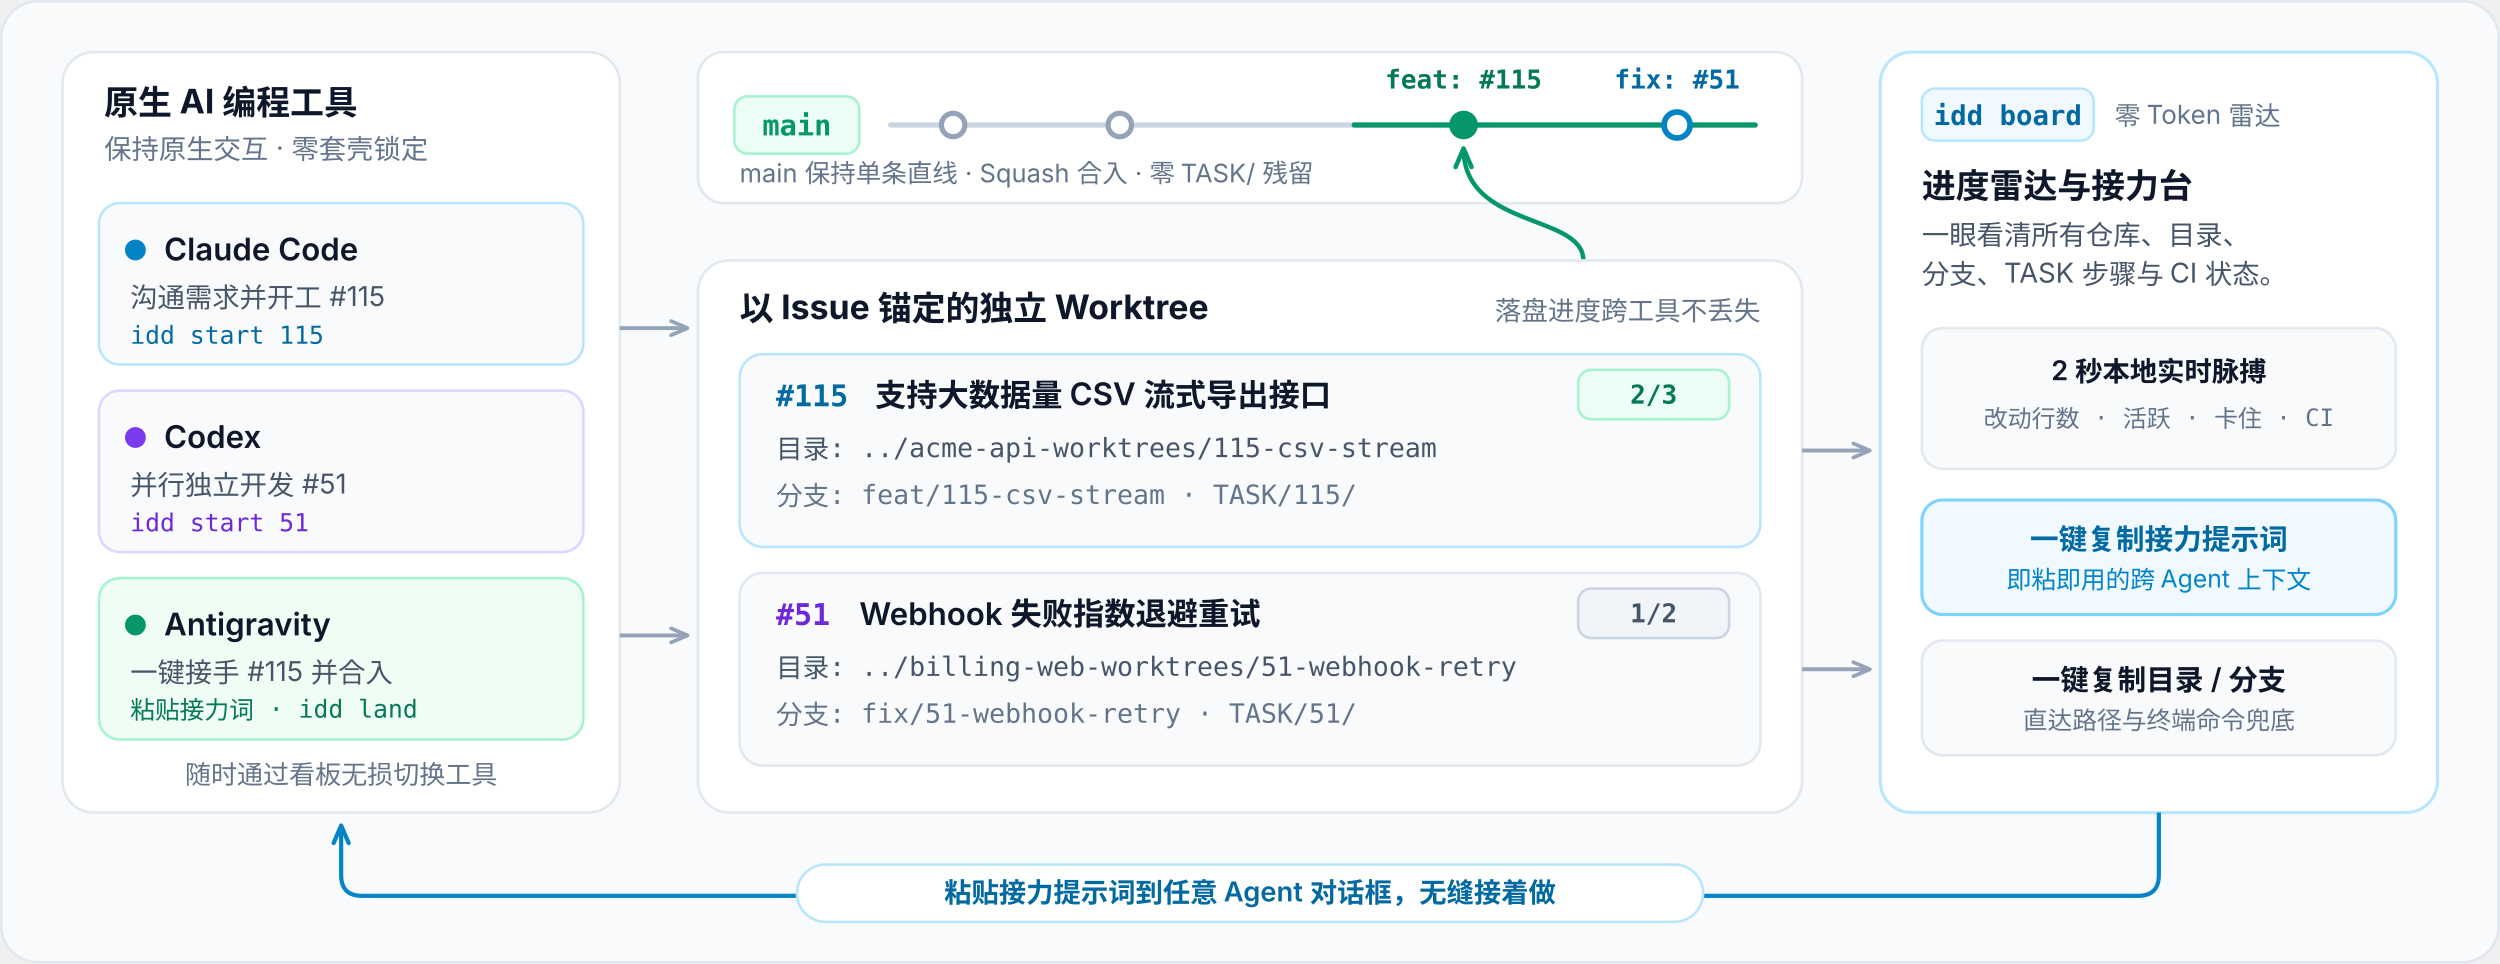
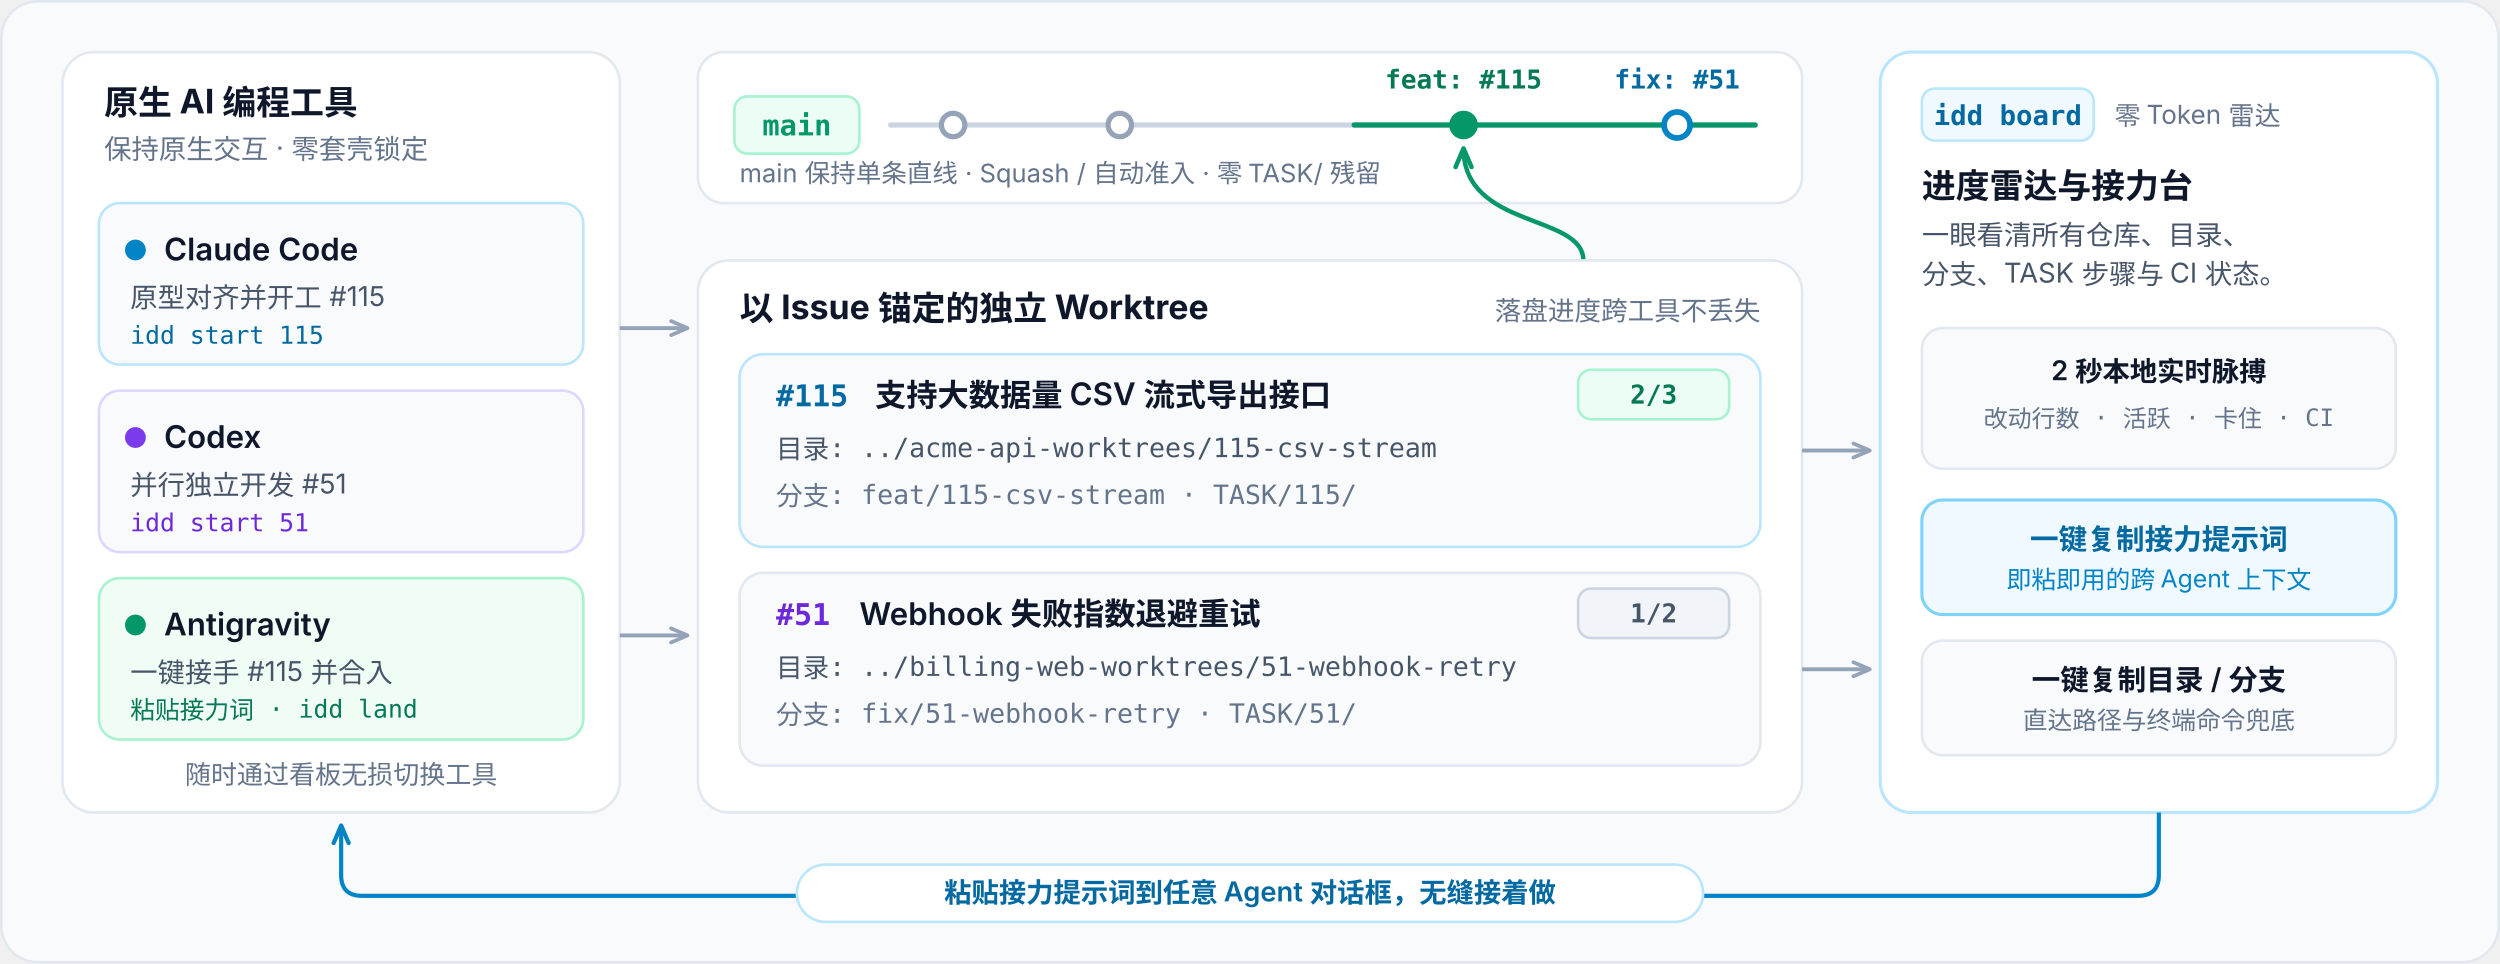
<svg xmlns="http://www.w3.org/2000/svg" viewBox="0 0 960 370" width="100%" role="img" aria-label="IDD 多原生 Agent 隔离并行与看板一键接力架构（浅色）">
  <defs>
    <marker id="arr-muted-zhl" viewBox="0 0 10 10" refX="8" refY="5" markerWidth="6" markerHeight="6" orient="auto">
      <path d="M 1 2 L 8 5 L 1 8" fill="none" stroke="#94a3b8" stroke-width="1.6" stroke-linecap="round" stroke-linejoin="round" />
    </marker>
    <marker id="arr-accent-zhl" viewBox="0 0 10 10" refX="8" refY="5" markerWidth="6" markerHeight="6" orient="auto">
      <path d="M 1 2 L 8 5 L 1 8" fill="none" stroke="#0284c7" stroke-width="1.7" stroke-linecap="round" stroke-linejoin="round" />
    </marker>
    <marker id="arr-green-zhl" viewBox="0 0 10 10" refX="8" refY="5" markerWidth="6" markerHeight="6" orient="auto">
      <path d="M 1 2 L 8 5 L 1 8" fill="none" stroke="#059669" stroke-width="1.7" stroke-linecap="round" stroke-linejoin="round" />
    </marker>
  </defs>
  <style>
    .sans { font-family: -apple-system, BlinkMacSystemFont, "SF Pro Text", "PingFang SC", "Hiragino Sans GB", "Microsoft YaHei", sans-serif; }
    .mono { font-family: "SF Mono", ui-monospace, SFMono-Regular, Menlo, Monaco, Consolas, monospace; }
  </style>
  <rect x="0.5" y="0.5" width="959" height="369" rx="14" fill="#f8fafc" stroke="#e2e8f0" stroke-width="1" />
  <rect x="24" y="20" width="214" height="292" rx="12" fill="#ffffff" stroke="#e2e8f0" stroke-width="1" />
  <text x="40" y="44" fill="#0f172a" font-size="13" font-weight="650" class="sans">原生 AI 编程工具</text>
  <text x="40" y="61" fill="#64748b" font-size="10.5" class="sans">保持原生交互 · 零套壳锁定</text>
  <rect x="38" y="78" width="186" height="62" rx="8" fill="#f8fafc" stroke="#bae6fd" stroke-width="1" />
  <circle cx="52" cy="96" r="4" fill="#0284c7" />
  <text x="63" y="100" fill="#0f172a" font-size="12" font-weight="600" class="sans">Claude Code</text>
-   <text x="50" y="118" fill="#475569" font-size="10.5" class="sans">沟通需求并开工 #115</text>
+   <text x="50" y="118" fill="#475569" font-size="10.5" class="sans">原型对齐并开工 #115</text>
  <text x="50" y="132" fill="#0369a1" font-size="9.5" class="mono">idd start 115</text>
  <rect x="38" y="150" width="186" height="62" rx="8" fill="#f8fafc" stroke="#ddd6fe" stroke-width="1" />
  <circle cx="52" cy="168" r="4" fill="#7c3aed" />
  <text x="63" y="172" fill="#0f172a" font-size="12" font-weight="600" class="sans">Codex</text>
  <text x="50" y="190" fill="#475569" font-size="10.5" class="sans">并行独立开发 #51</text>
  <text x="50" y="204" fill="#6d28d9" font-size="9.5" class="mono">idd start 51</text>
  <rect x="38" y="222" width="186" height="62" rx="8" fill="#f0fdf4" stroke="#a7f3d0" stroke-width="1" />
  <circle cx="52" cy="240" r="4" fill="#059669" />
  <text x="63" y="244" fill="#0f172a" font-size="12" font-weight="600" class="sans">Antigravity</text>
  <text x="50" y="262" fill="#475569" font-size="10.5" class="sans">一键接手 #115 并合入</text>
  <text x="50" y="276" fill="#047857" font-size="9.5" class="mono">粘贴接力词 · idd land</text>
  <text x="131" y="301" text-anchor="middle" fill="#64748b" font-size="10" class="sans">随时通过看板无损切换工具</text>
  <line x1="238" y1="126" x2="264" y2="126" stroke="#94a3b8" stroke-width="1.5" marker-end="url(#arr-muted-zhl)" />
  <line x1="238" y1="244" x2="264" y2="244" stroke="#94a3b8" stroke-width="1.5" marker-end="url(#arr-muted-zhl)" />
  <rect x="268" y="20" width="424" height="58" rx="10" fill="#ffffff" stroke="#e2e8f0" stroke-width="1" />
  <rect x="282" y="37" width="48" height="22" rx="5" fill="#ecfdf5" stroke="#a7f3d0" stroke-width="1" />
  <text x="306" y="52" text-anchor="middle" fill="#059669" font-size="11" font-weight="600" class="mono">main</text>
  <line x1="342" y1="48" x2="674" y2="48" stroke="#cbd5e1" stroke-width="2" stroke-linecap="round" />
  <line x1="520" y1="48" x2="674" y2="48" stroke="#059669" stroke-width="2" stroke-linecap="round" />
  <circle cx="366" cy="48" r="4.5" fill="#ffffff" stroke="#94a3b8" stroke-width="2" />
  <circle cx="430" cy="48" r="4.5" fill="#ffffff" stroke="#94a3b8" stroke-width="2" />
  <circle cx="562" cy="48" r="5.5" fill="#059669" />
  <text x="562" y="34" text-anchor="middle" fill="#047857" font-size="10" font-weight="600" class="mono">feat: #115</text>
  <circle cx="644" cy="48" r="5" fill="#ffffff" stroke="#0284c7" stroke-width="2.2" />
  <text x="644" y="34" text-anchor="middle" fill="#0369a1" font-size="10" font-weight="600" class="mono">fix: #51</text>
-   <text x="284" y="70" fill="#64748b" font-size="9.8" class="sans">main 保持单条直线 · Squash 合入 · 零 TASK/ 残留</text>
+   <text x="284" y="70" fill="#64748b" font-size="9.8" class="sans">main 保持单条直线 · Squash / 自动准入 · 零 TASK/ 残留</text>
  <path d="M 608 100 C 608 82, 562 88, 562 57" fill="none" stroke="#059669" stroke-width="1.7" marker-end="url(#arr-green-zhl)" />
  <rect x="268" y="100" width="424" height="212" rx="12" fill="#ffffff" stroke="#e2e8f0" stroke-width="1" />
  <text x="284" y="123" fill="#0f172a" font-size="13" font-weight="650" class="sans">以 Issue 锚定的独立 Worktree</text>
  <text x="676" y="123" text-anchor="end" fill="#64748b" font-size="10.2" class="sans">落盘进度跨工具不丢失</text>
  <rect x="284" y="136" width="392" height="74" rx="9" fill="#f8fafc" stroke="#bae6fd" stroke-width="1" />
  <text x="298" y="156" fill="#0369a1" font-size="11.5" font-weight="650" class="mono">#115</text>
  <text x="336" y="156" fill="#0f172a" font-size="12" font-weight="600" class="sans">支持大数据量 CSV 流式导出接口</text>
  <rect x="606" y="142" width="58" height="19" rx="5" fill="#ecfdf5" stroke="#a7f3d0" stroke-width="1" />
  <text x="635" y="155" text-anchor="middle" fill="#047857" font-size="10" font-weight="600" class="mono">2/3</text>
  <text x="298" y="176" fill="#475569" font-size="10.2" class="mono">目录: ../acme-api-worktrees/115-csv-stream</text>
  <text x="298" y="194" fill="#64748b" font-size="10.2" class="mono">分支: feat/115-csv-stream  ·  TASK/115/</text>
  <rect x="284" y="220" width="392" height="74" rx="9" fill="#f8fafc" stroke="#e2e8f0" stroke-width="1" />
  <text x="298" y="240" fill="#6d28d9" font-size="11.5" font-weight="650" class="mono">#51</text>
  <text x="330" y="240" fill="#0f172a" font-size="12" font-weight="600" class="sans">Webhook 失败指数退避重试</text>
  <rect x="606" y="226" width="58" height="19" rx="5" fill="#f1f5f9" stroke="#cbd5e1" stroke-width="1" />
  <text x="635" y="239" text-anchor="middle" fill="#475569" font-size="10" font-weight="600" class="mono">1/2</text>
  <text x="298" y="260" fill="#475569" font-size="10.2" class="mono">目录: ../billing-web-worktrees/51-webhook-retry</text>
  <text x="298" y="278" fill="#64748b" font-size="10.2" class="mono">分支: fix/51-webhook-retry  ·  TASK/51/</text>
  <line x1="692" y1="173" x2="718" y2="173" stroke="#94a3b8" stroke-width="1.5" marker-end="url(#arr-muted-zhl)" />
  <line x1="692" y1="257" x2="718" y2="257" stroke="#94a3b8" stroke-width="1.5" marker-end="url(#arr-muted-zhl)" />
  <rect x="722" y="20" width="214" height="292" rx="12" fill="#ffffff" stroke="#bae6fd" stroke-width="1.2" />
  <rect x="738" y="34" width="66" height="20" rx="5" fill="#f0f9ff" stroke="#bae6fd" stroke-width="1" />
  <text x="771" y="48" text-anchor="middle" fill="#0369a1" font-size="10.5" font-weight="650" class="mono">idd board</text>
  <text x="812" y="48" fill="#64748b" font-size="10" class="sans">零 Token 雷达</text>
  <text x="738" y="76" fill="#0f172a" font-size="13" font-weight="650" class="sans">进度雷达与接力台</text>
  <text x="738" y="94" fill="#475569" font-size="10.5" class="sans">一眼看清所有仓库、目录、</text>
  <text x="738" y="109" fill="#475569" font-size="10.5" class="sans">分支、TASK 步骤与 CI 状态。</text>
  <rect x="738" y="126" width="182" height="54" rx="8" fill="#f8fafc" stroke="#e2e8f0" stroke-width="1" />
  <text x="829" y="146" text-anchor="middle" fill="#0f172a" font-size="10.5" font-weight="600" class="sans">2 秒本地实时脉搏</text>
  <text x="829" y="164" text-anchor="middle" fill="#64748b" font-size="9.2" class="mono">改动行数 · 活跃 · 卡住 · CI</text>
  <rect x="738" y="192" width="182" height="44" rx="8" fill="#f0f9ff" stroke="#7dd3fc" stroke-width="1.2" />
  <text x="829" y="211" text-anchor="middle" fill="#0369a1" font-size="11" font-weight="650" class="sans">一键复制接力提示词</text>
  <text x="829" y="226" text-anchor="middle" fill="#0284c7" font-size="9.5" class="sans">即粘即用的跨 Agent 上下文</text>
  <rect x="738" y="246" width="182" height="44" rx="8" fill="#f8fafc" stroke="#e2e8f0" stroke-width="1" />
  <text x="829" y="265" text-anchor="middle" fill="#0f172a" font-size="11" font-weight="600" class="sans">一键复制目录 / 分支</text>
  <text x="829" y="280" text-anchor="middle" fill="#64748b" font-size="9.5" class="sans">直达路径与终端命令兜底</text>
  <path d="M 829 312 L 829 336 Q 829 344 821 344 L 139 344 Q 131 344 131 336 L 131 317" fill="none" stroke="#0284c7" stroke-width="1.6" marker-end="url(#arr-accent-zhl)" />
  <rect x="306" y="332" width="348" height="22" rx="11" fill="#ffffff" stroke="#bae6fd" stroke-width="1" />
  <text x="480" y="346.5" text-anchor="middle" fill="#0369a1" font-size="10.5" font-weight="600" class="sans">粘贴接力提示词到任意 Agent 对话框，无缝接着做</text>
</svg>
